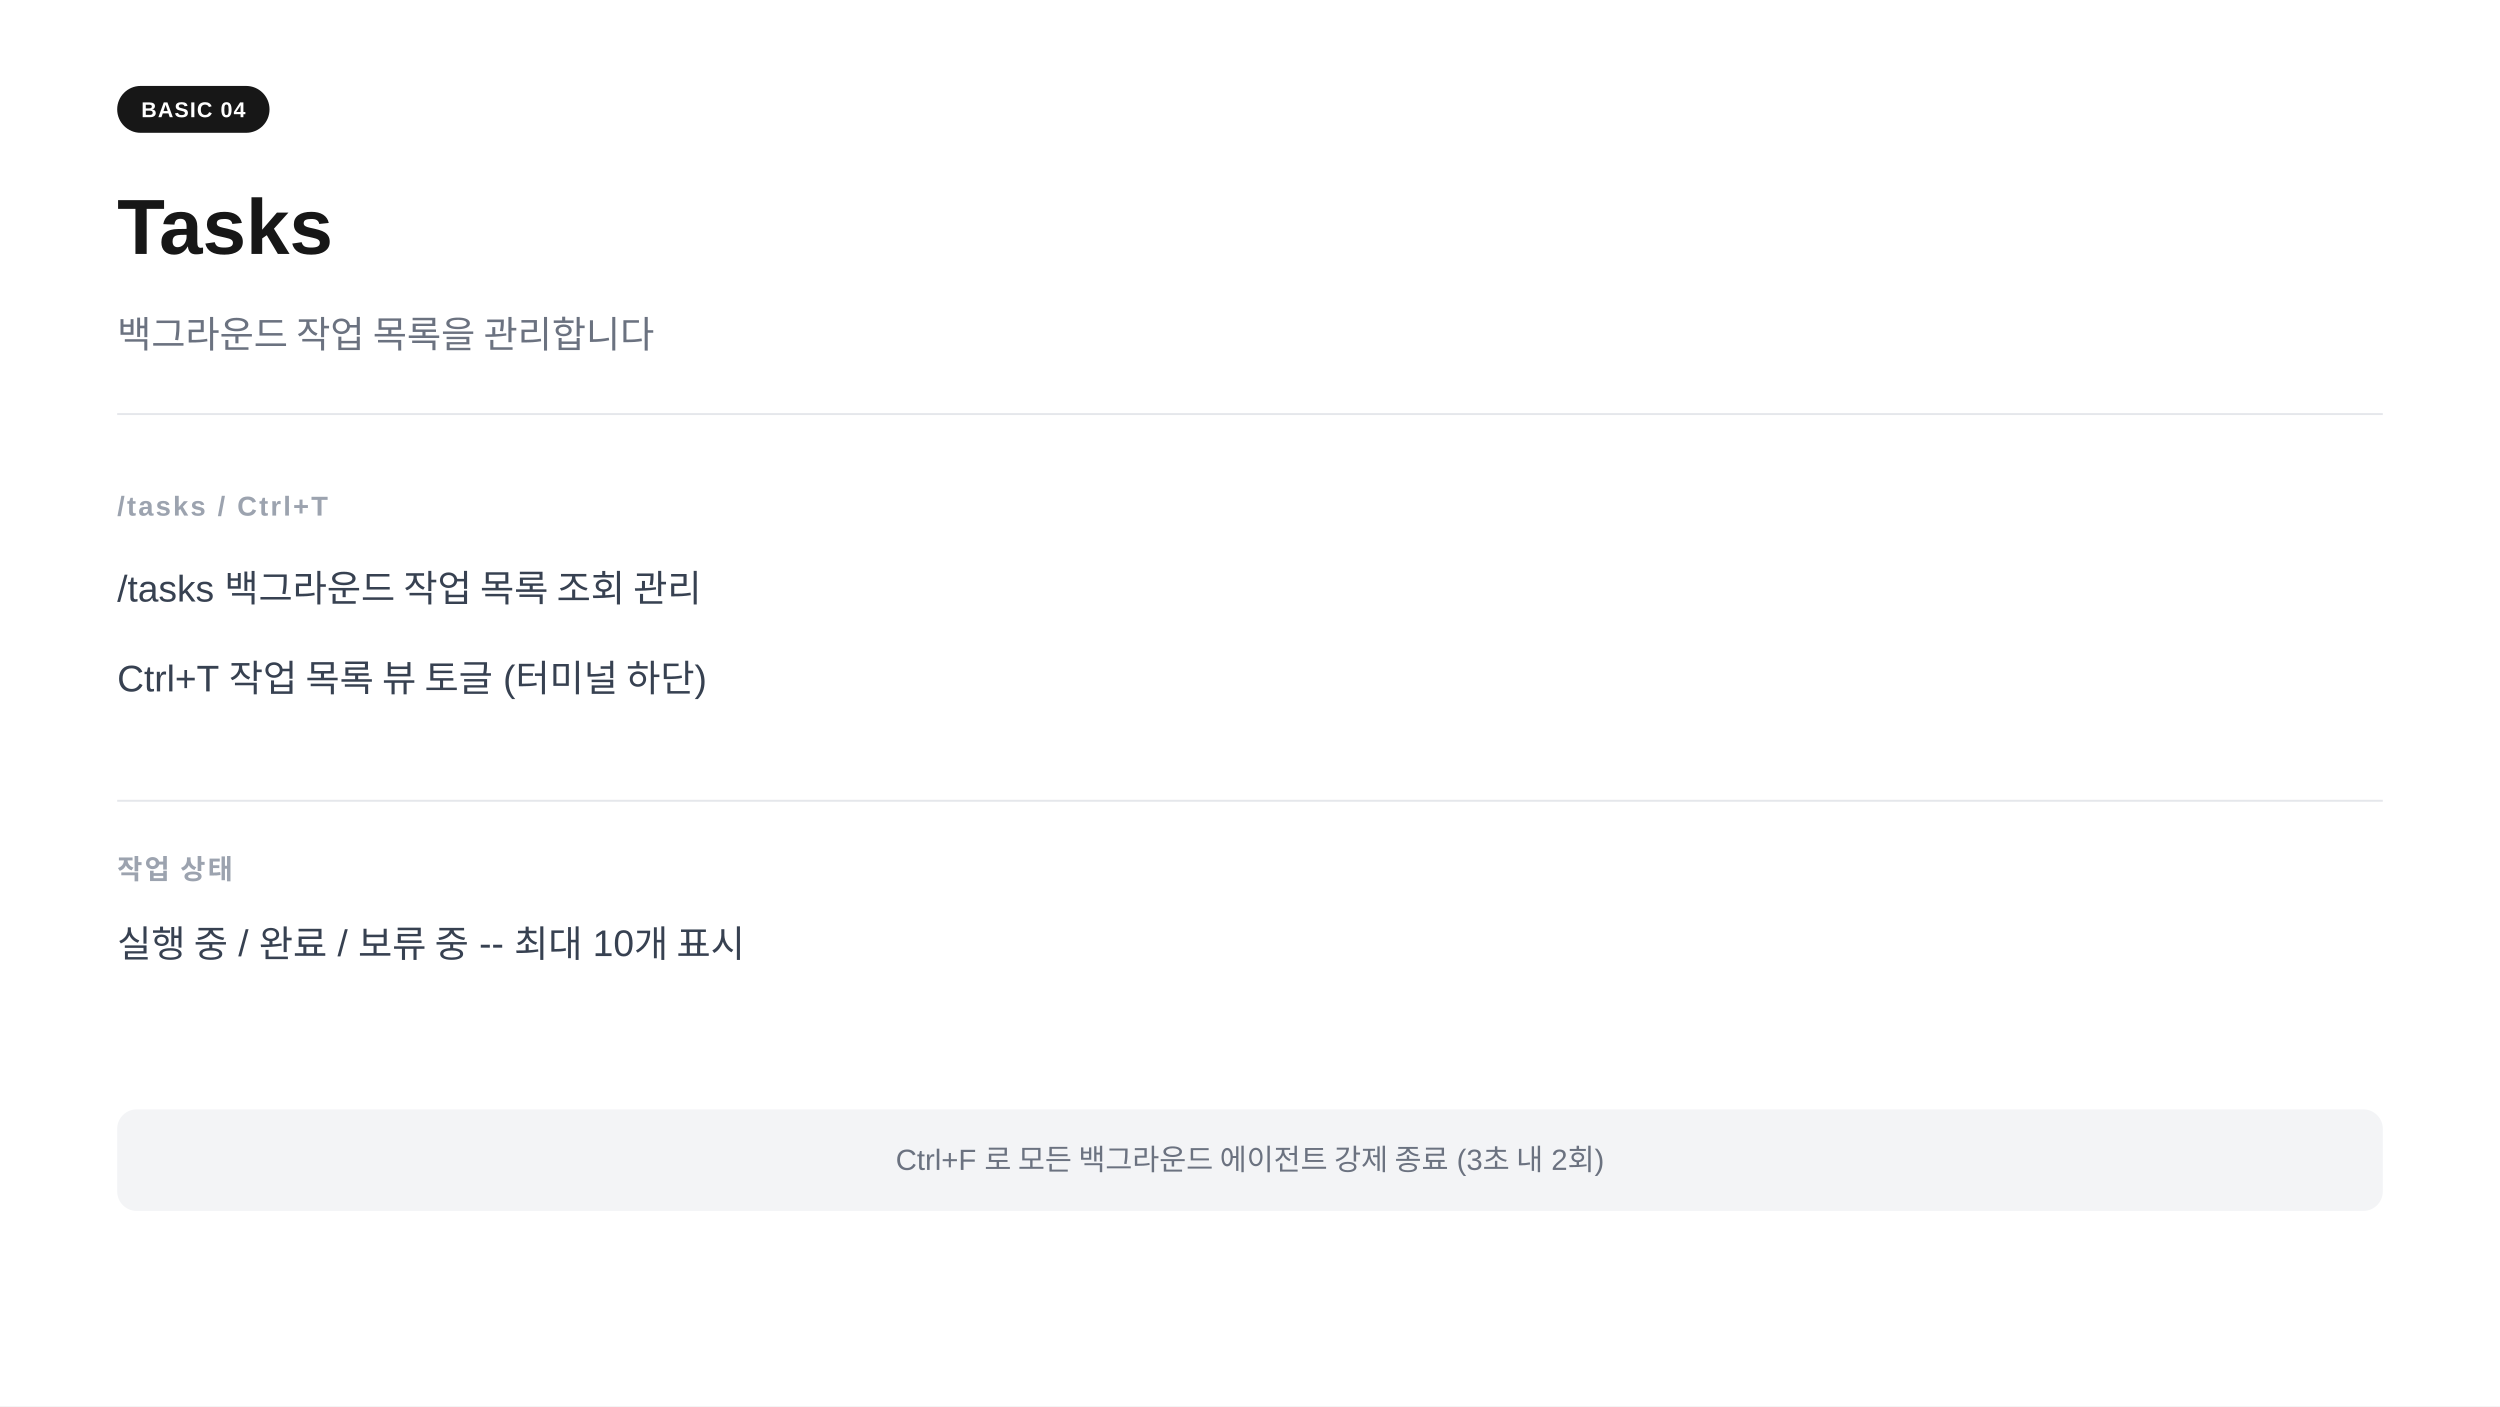
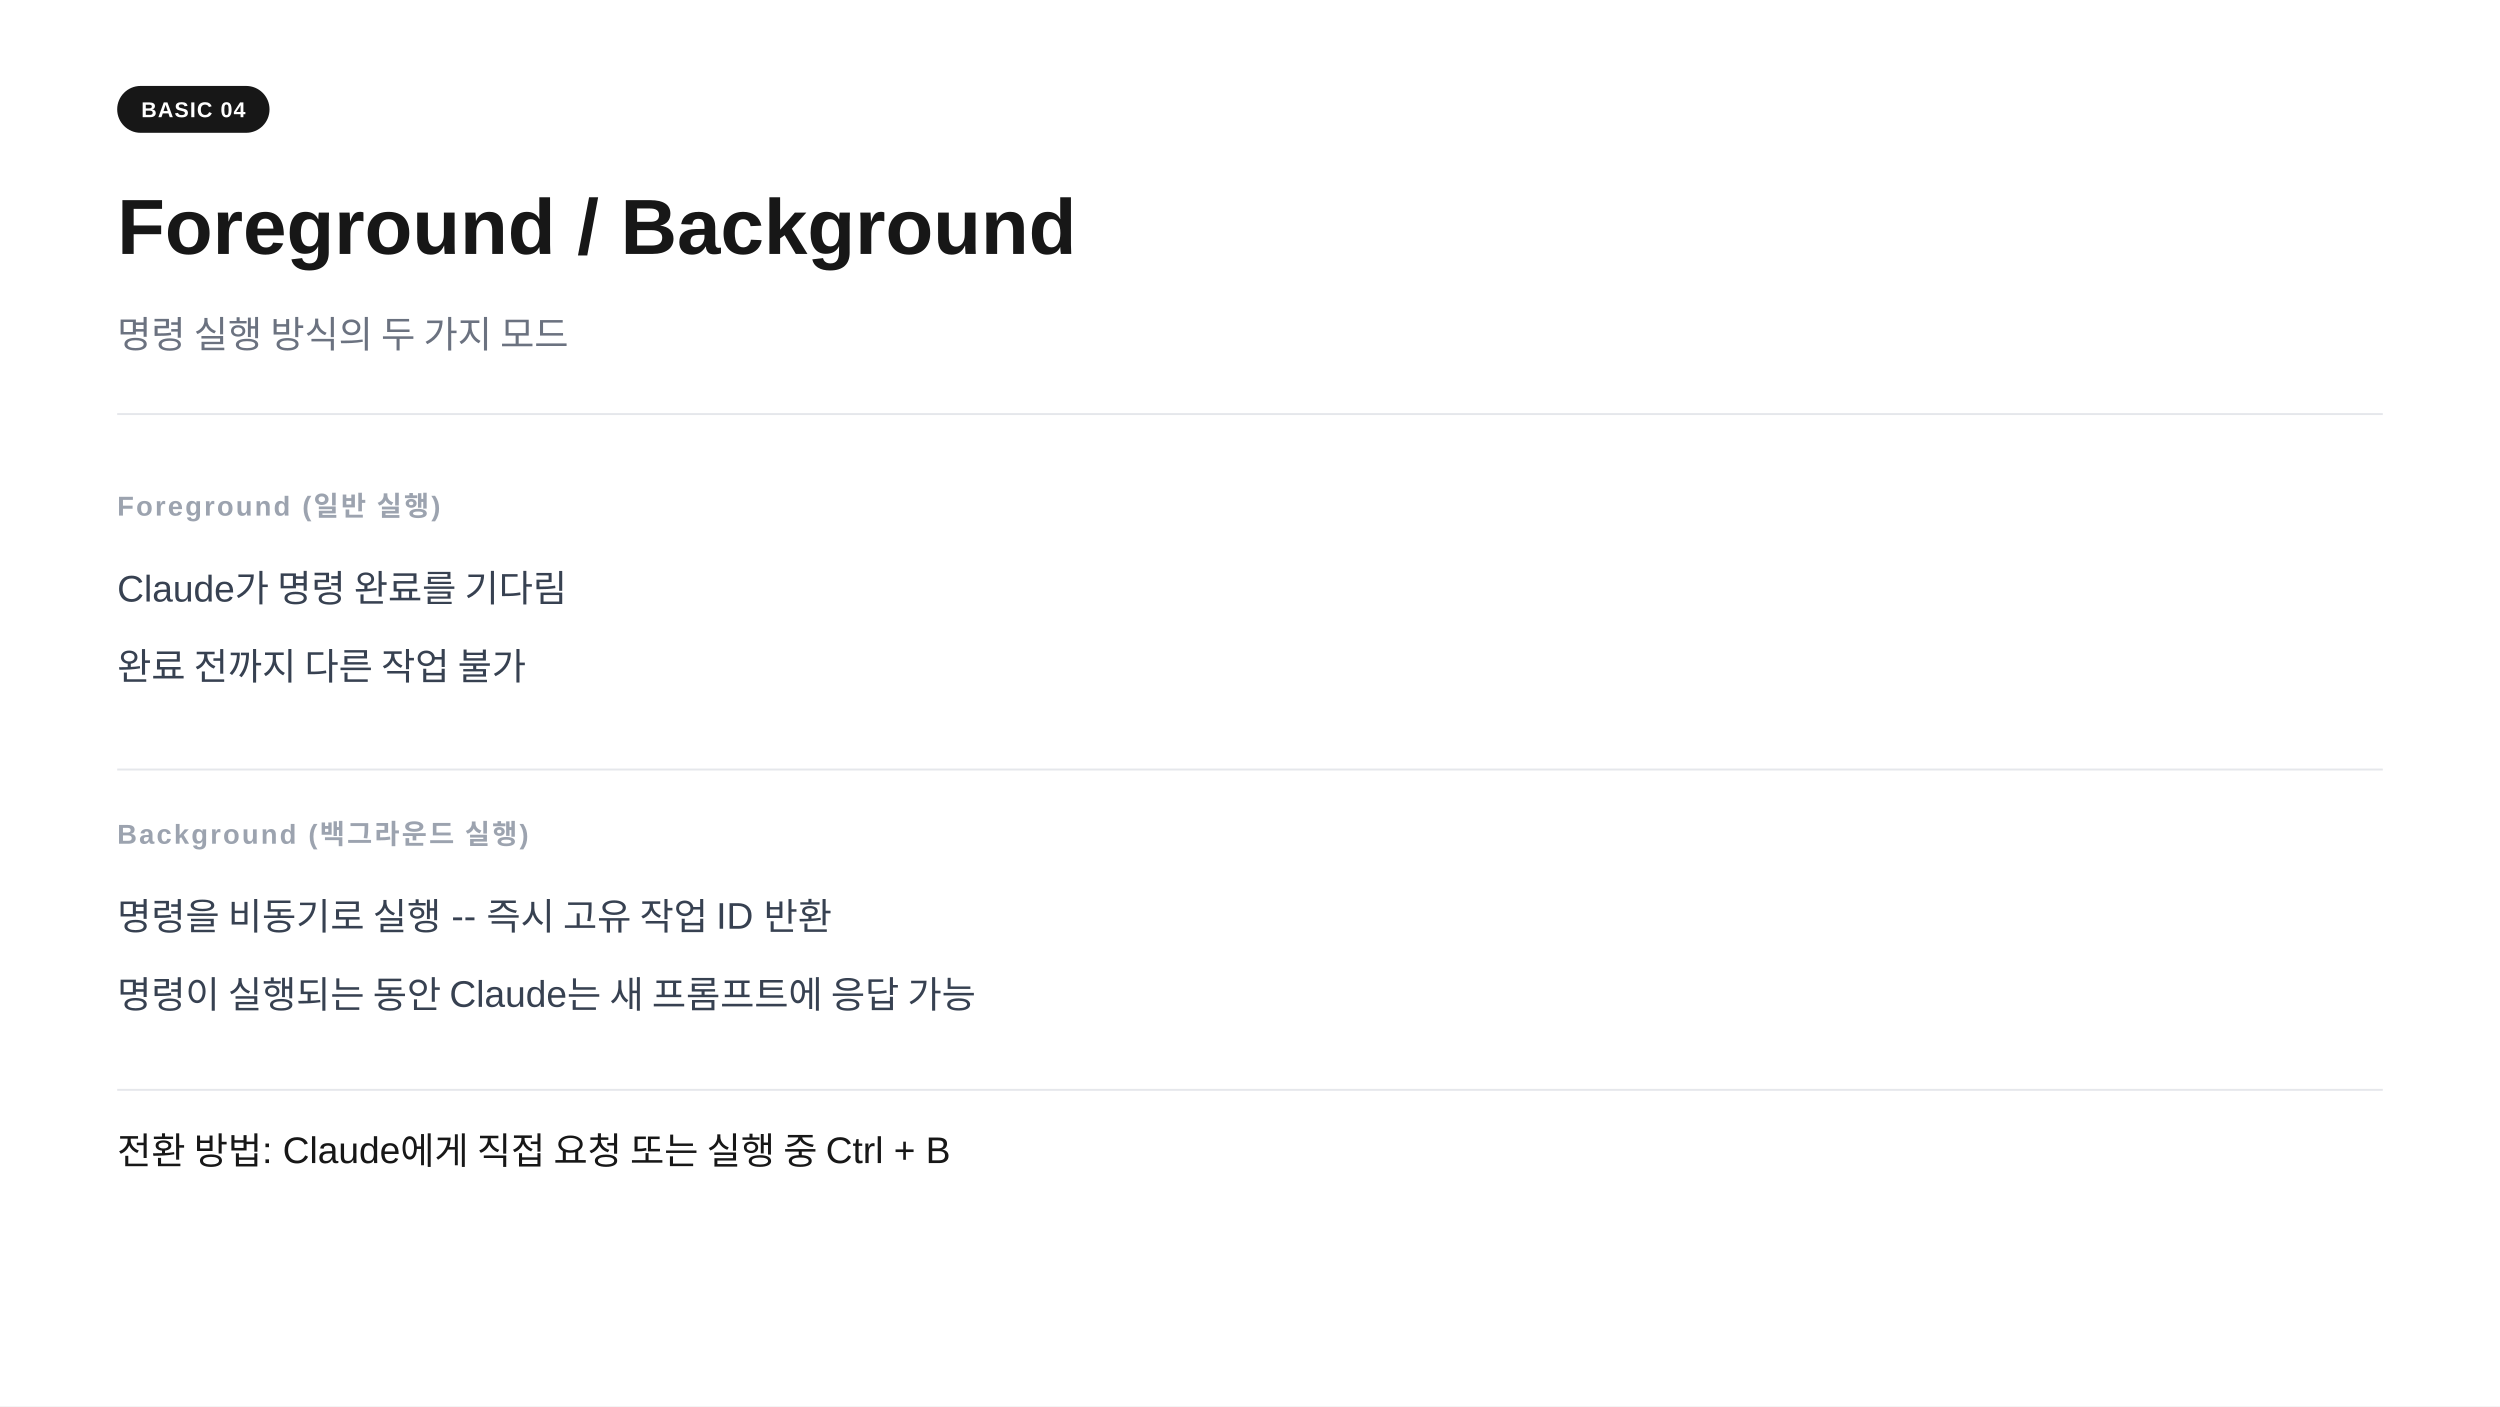
<svg xmlns="http://www.w3.org/2000/svg" width="1280" height="720" viewBox="0 0 1280 720">
  <rect width="1280" height="720" fill="#ffffff" />
  <rect x="60" y="44" width="78" height="24" rx="12" fill="#171717" />
  <text x="99" y="60" text-anchor="middle" font-family="-apple-system,BlinkMacSystemFont,'Segoe UI',Arial,sans-serif" font-size="11" font-weight="700" fill="#ffffff" letter-spacing="0.05em">BASIC 04</text>
-   <text x="60" y="130" font-family="-apple-system,BlinkMacSystemFont,'Segoe UI',Arial,sans-serif" font-size="40" font-weight="700" fill="#171717">Tasks</text>
-   <text x="60" y="178" font-family="-apple-system,BlinkMacSystemFont,'Segoe UI',Arial,sans-serif" font-size="19" fill="#6b7280">백그라운드 작업 목록을 관리합니다</text>
+   <text x="60" y="130" font-family="-apple-system,BlinkMacSystemFont,'Segoe UI',Arial,sans-serif" font-size="40" font-weight="700" fill="#171717">Foreground  /  Background</text>
+   <text x="60" y="178" font-family="-apple-system,BlinkMacSystemFont,'Segoe UI',Arial,sans-serif" font-size="19" fill="#6b7280">명령 실행 방식의 두 가지 모드</text>
  <line x1="60" y1="212" x2="1220" y2="212" stroke="#e5e7eb" stroke-width="1" />
-   <text x="60" y="264" font-family="-apple-system,BlinkMacSystemFont,'Segoe UI',Arial,sans-serif" font-size="14" font-weight="600" fill="#9ca3af" letter-spacing="0.08em">/tasks  /  Ctrl+T</text>
-   <text x="60" y="308" font-family="-apple-system,BlinkMacSystemFont,'Segoe UI',Arial,sans-serif" font-size="19" fill="#374151">/tasks       백그라운드 작업 목록 조회 관리</text>
-   <text x="60" y="354" font-family="-apple-system,BlinkMacSystemFont,'Segoe UI',Arial,sans-serif" font-size="19" fill="#374151">Ctrl+T      작업 목록 뷰 토글  (터미널 하단)</text>
-   <line x1="60" y1="410" x2="1220" y2="410" stroke="#e5e7eb" stroke-width="1" />
-   <text x="60" y="450" font-family="-apple-system,BlinkMacSystemFont,'Segoe UI',Arial,sans-serif" font-size="14" font-weight="600" fill="#9ca3af" letter-spacing="0.08em">작업 상태</text>
-   <text x="60" y="490" font-family="-apple-system,BlinkMacSystemFont,'Segoe UI',Arial,sans-serif" font-size="19" fill="#374151">실행 중  /  완료  /  보류 중  --  최대 10개 표시</text>
-   <rect x="60" y="568" width="1160" height="52" rx="10" fill="#f3f4f6" />
-   <text x="640" y="599" text-anchor="middle" font-family="-apple-system,BlinkMacSystemFont,'Segoe UI',Arial,sans-serif" font-size="15" fill="#6b7280">Ctrl+F 로 모든 백그라운드 에이전트 강제 종료 (3초 내 2회)</text>
+   <text x="60" y="264" font-family="-apple-system,BlinkMacSystemFont,'Segoe UI',Arial,sans-serif" font-size="14" font-weight="600" fill="#9ca3af" letter-spacing="0.08em">Foreground  (일반 실행)</text>
+   <text x="60" y="308" font-family="-apple-system,BlinkMacSystemFont,'Segoe UI',Arial,sans-serif" font-size="19" fill="#374151">Claude가 명령 완료를 기다림</text>
+   <text x="60" y="348" font-family="-apple-system,BlinkMacSystemFont,'Segoe UI',Arial,sans-serif" font-size="19" fill="#374151">완료 전까지 다른 작업 불가</text>
+   <line x1="60" y1="394" x2="1220" y2="394" stroke="#e5e7eb" stroke-width="1" />
+   <text x="60" y="432" font-family="-apple-system,BlinkMacSystemFont,'Segoe UI',Arial,sans-serif" font-size="14" font-weight="600" fill="#9ca3af" letter-spacing="0.08em">Background  (백그라운드 실행)</text>
+   <text x="60" y="476" font-family="-apple-system,BlinkMacSystemFont,'Segoe UI',Arial,sans-serif" font-size="19" fill="#374151">명령을 비동기로 실행  --  즉시 고유 작업 ID 반환</text>
+   <text x="60" y="516" font-family="-apple-system,BlinkMacSystemFont,'Segoe UI',Arial,sans-serif" font-size="19" fill="#374151">명령이 실행되는 동안 Claude는 새 프롬프트에 응답 가능</text>
+   <line x1="60" y1="558" x2="1220" y2="558" stroke="#e5e7eb" stroke-width="1" />
+   <text x="60" y="596" font-family="-apple-system,BlinkMacSystemFont,'Segoe UI',Arial,sans-serif" font-size="19" fill="#171717">전환 방법:  Claude에게 직접 요청  또는  실행 중  Ctrl + B</text>
</svg>
